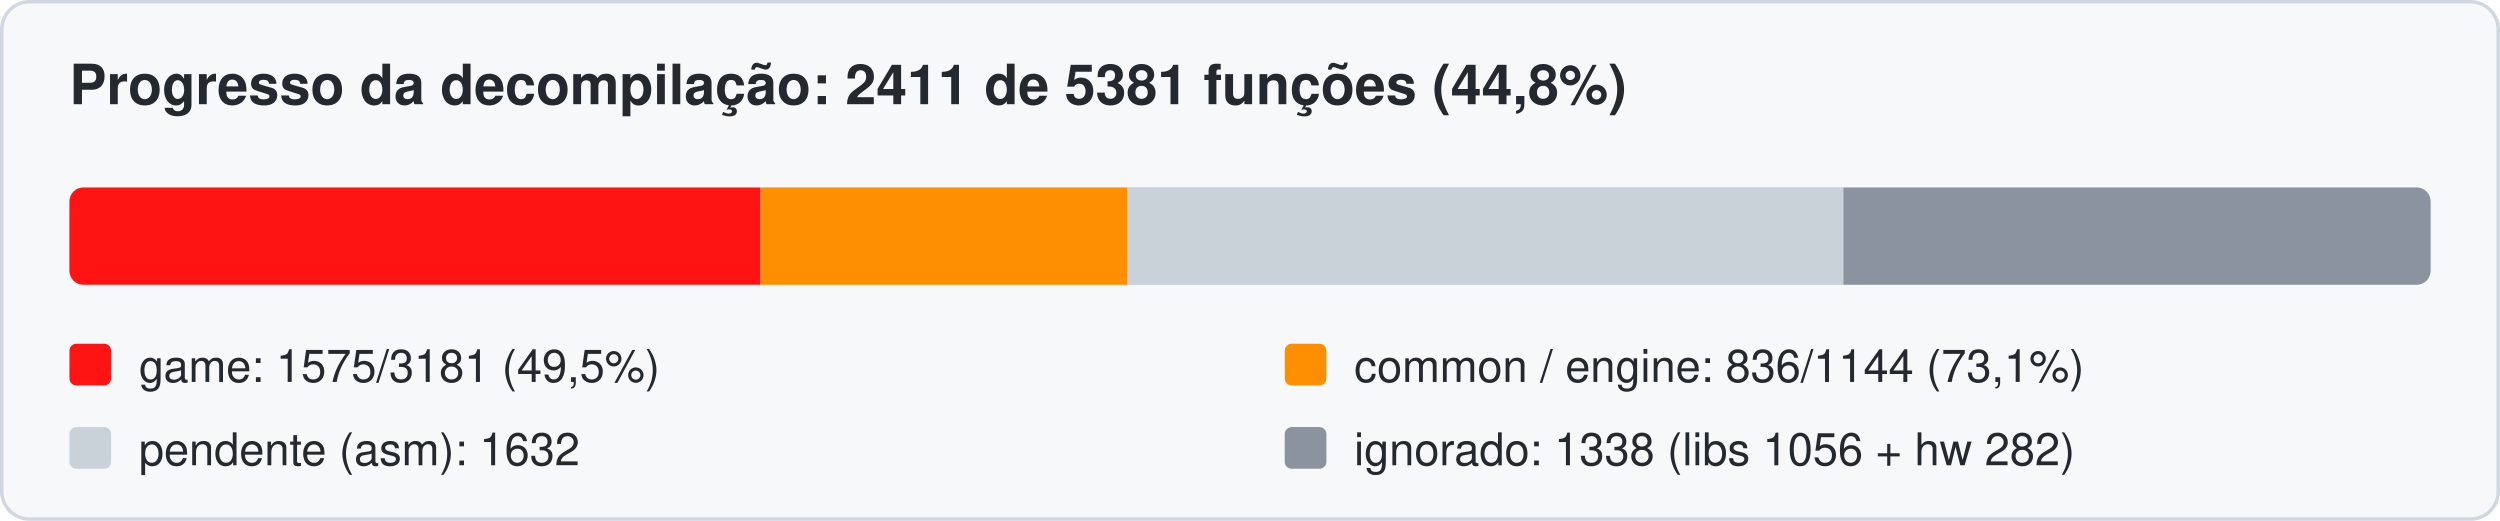
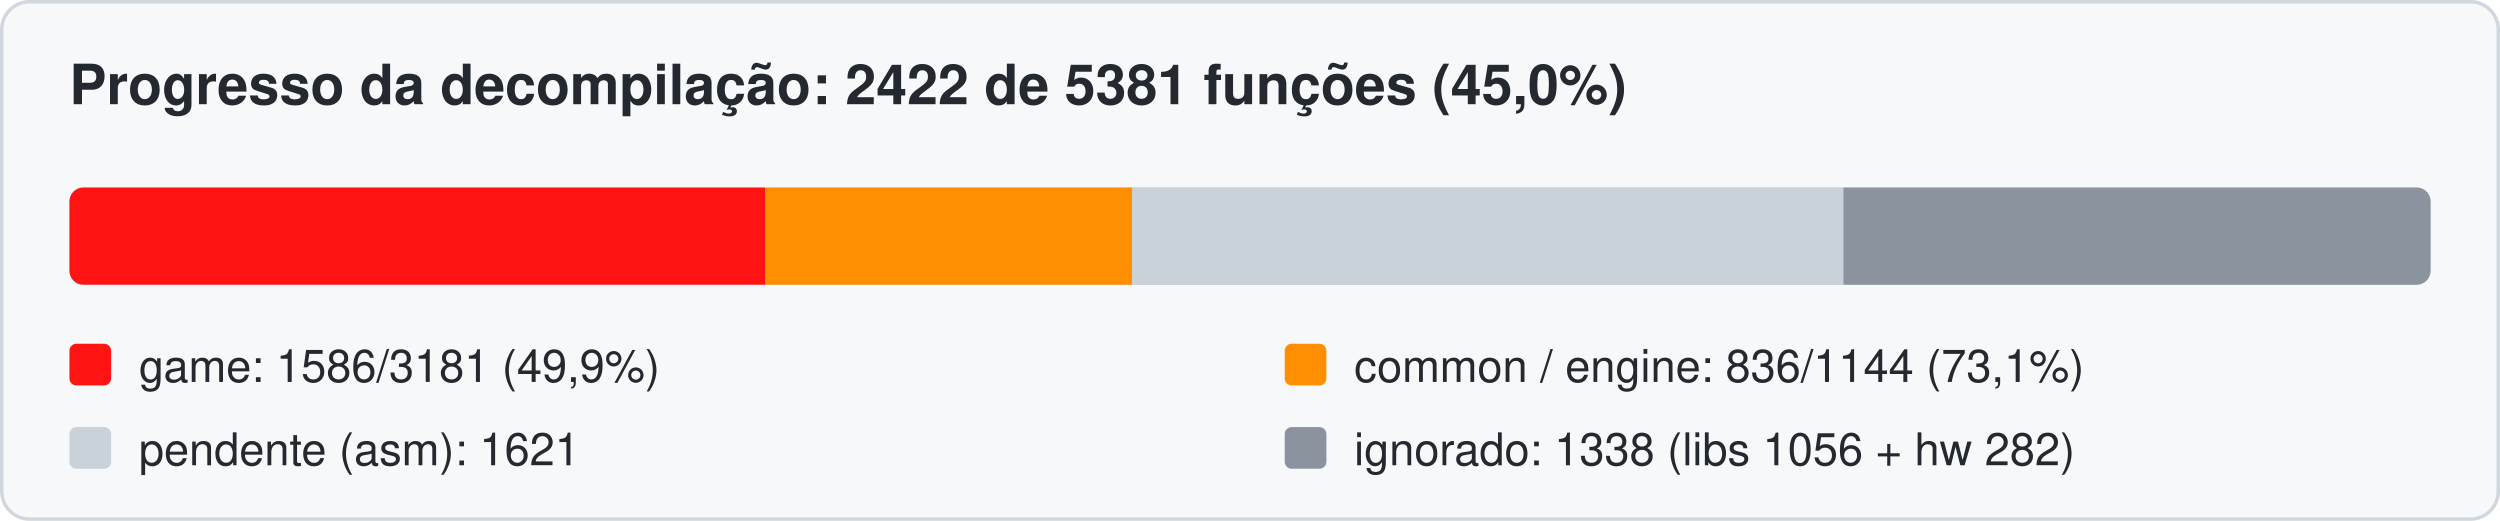
- <svg xmlns="http://www.w3.org/2000/svg" width="720" height="150" viewBox="0 0 720 150" role="img" aria-label="War of the Monsters: 2411 de 5381 funcoes decompiladas (44,8%), 1338 ignoradas">
+ <svg xmlns="http://www.w3.org/2000/svg" width="720" height="150" viewBox="0 0 720 150" role="img" aria-label="War of the Monsters: 2422 de 5381 funcoes decompiladas (45,0%), 1338 ignoradas">
  <rect x="0.5" y="0.5" width="719" height="149" rx="8" fill="#f6f8fa" stroke="#d0d7de" />
  <g font-family="-apple-system, 'Segoe UI', Helvetica, Arial, sans-serif">
-     <text x="20" y="30" font-size="16" font-weight="600" fill="#24292f">Progresso da decompilação: 2411 de 5381 funções (44,8%)</text>
+     <text x="20" y="30" font-size="16" font-weight="600" fill="#24292f">Progresso da decompilação: 2422 de 5381 funções (45,0%)</text>
    <rect x="20" y="54" width="680" height="28" rx="4" fill="#c9d1d9" />
    <clipPath id="r">
      <rect x="20" y="54" width="680" height="28" rx="4" />
    </clipPath>
    <g clip-path="url(#r)">
-       <rect x="20.00" y="54" width="199.03" height="28" fill="#ff1413" />
-       <rect x="219.03" y="54" width="105.65" height="28" fill="#ff8e00" />
-       <rect x="324.68" y="54" width="206.24" height="28" fill="#c9d1d9" />
+       <rect x="20.00" y="54" width="200.42" height="28" fill="#ff1413" />
+       <rect x="220.42" y="54" width="105.65" height="28" fill="#ff8e00" />
+       <rect x="326.07" y="54" width="204.85" height="28" fill="#c9d1d9" />
      <rect x="530.92" y="54" width="169.08" height="28" fill="#8b949e" />
    </g>
    <rect x="20" y="99" width="12" height="12" rx="2" fill="#ff1413" />
-     <text x="40" y="110" font-size="13" fill="#24292f">game: 1575/3181 (49,5%)</text>
+     <text x="40" y="110" font-size="13" fill="#24292f">game: 1586/3181 (49,9%)</text>
    <rect x="370" y="99" width="12" height="12" rx="2" fill="#ff8e00" />
    <text x="390" y="110" font-size="13" fill="#24292f">common / engine: 836/1144 (73,1%)</text>
    <rect x="20" y="123" width="12" height="12" rx="2" fill="#c9d1d9" />
-     <text x="40" y="134" font-size="13" fill="#24292f">pendente (asm): 1632</text>
+     <text x="40" y="134" font-size="13" fill="#24292f">pendente (asm): 1621</text>
    <rect x="370" y="123" width="12" height="12" rx="2" fill="#8b949e" />
    <text x="390" y="134" font-size="13" fill="#24292f">ignorado: 1338 (libs 1056 + hw 282)</text>
  </g>
</svg>
